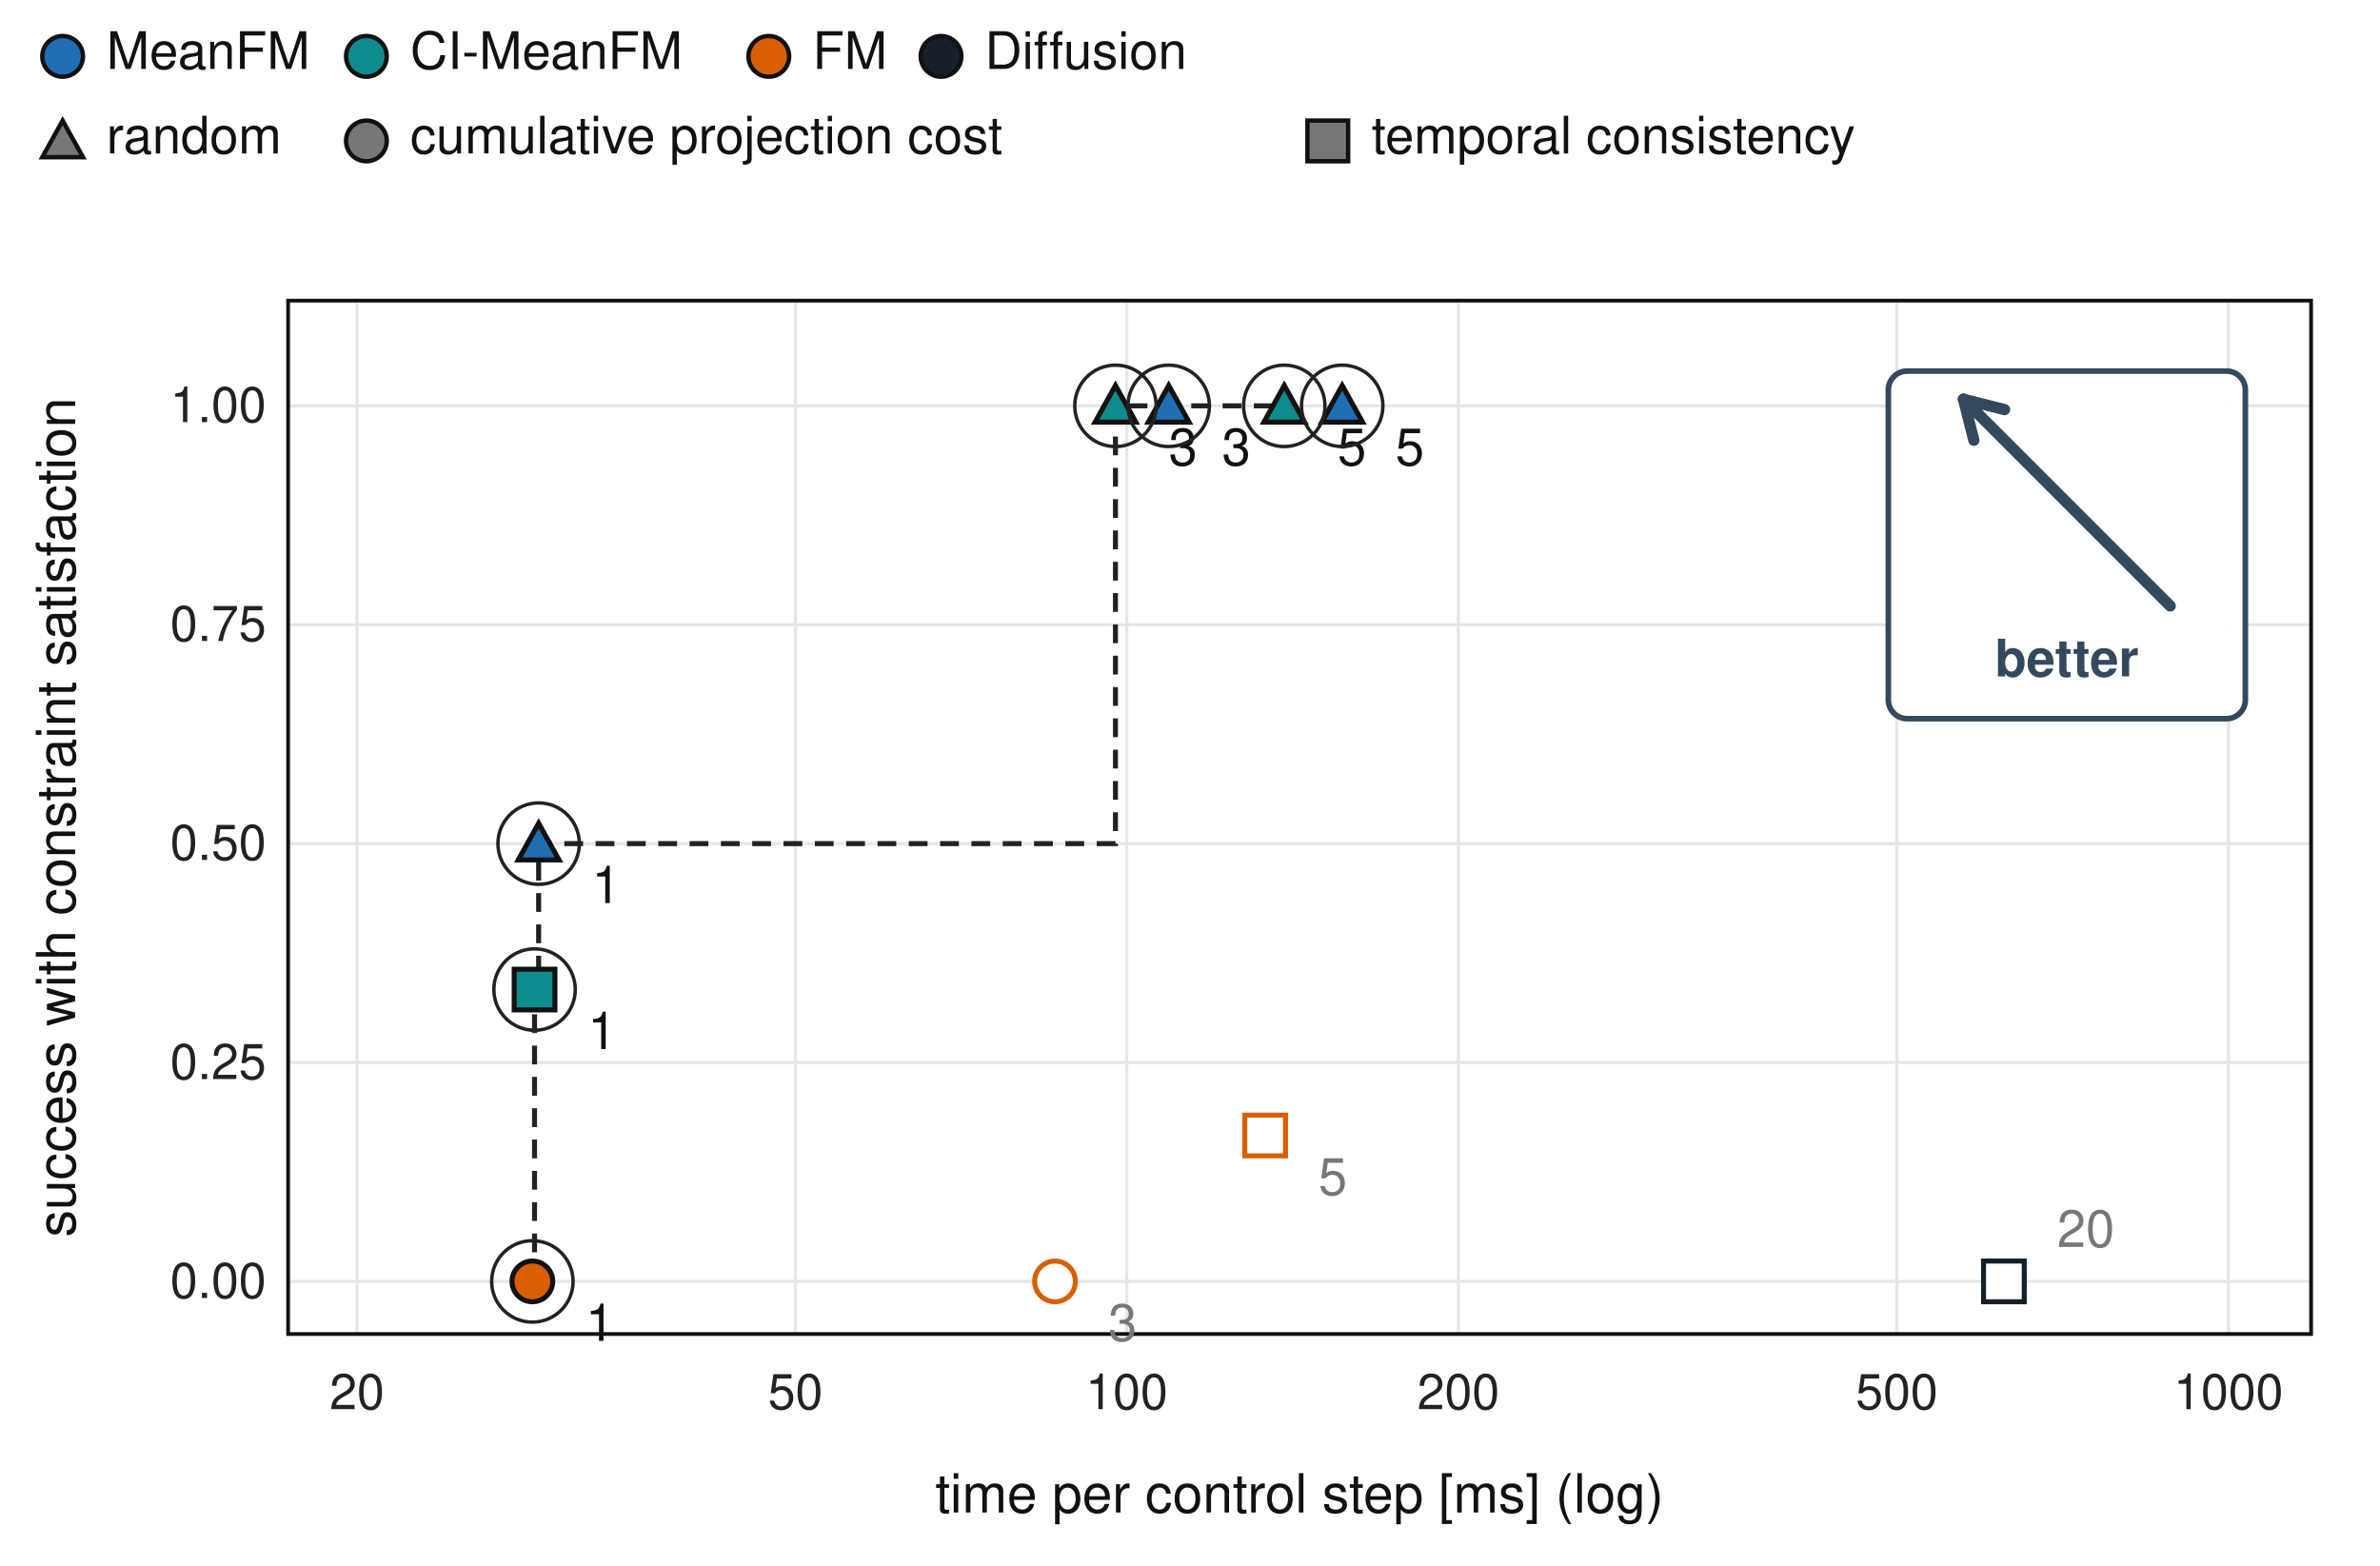
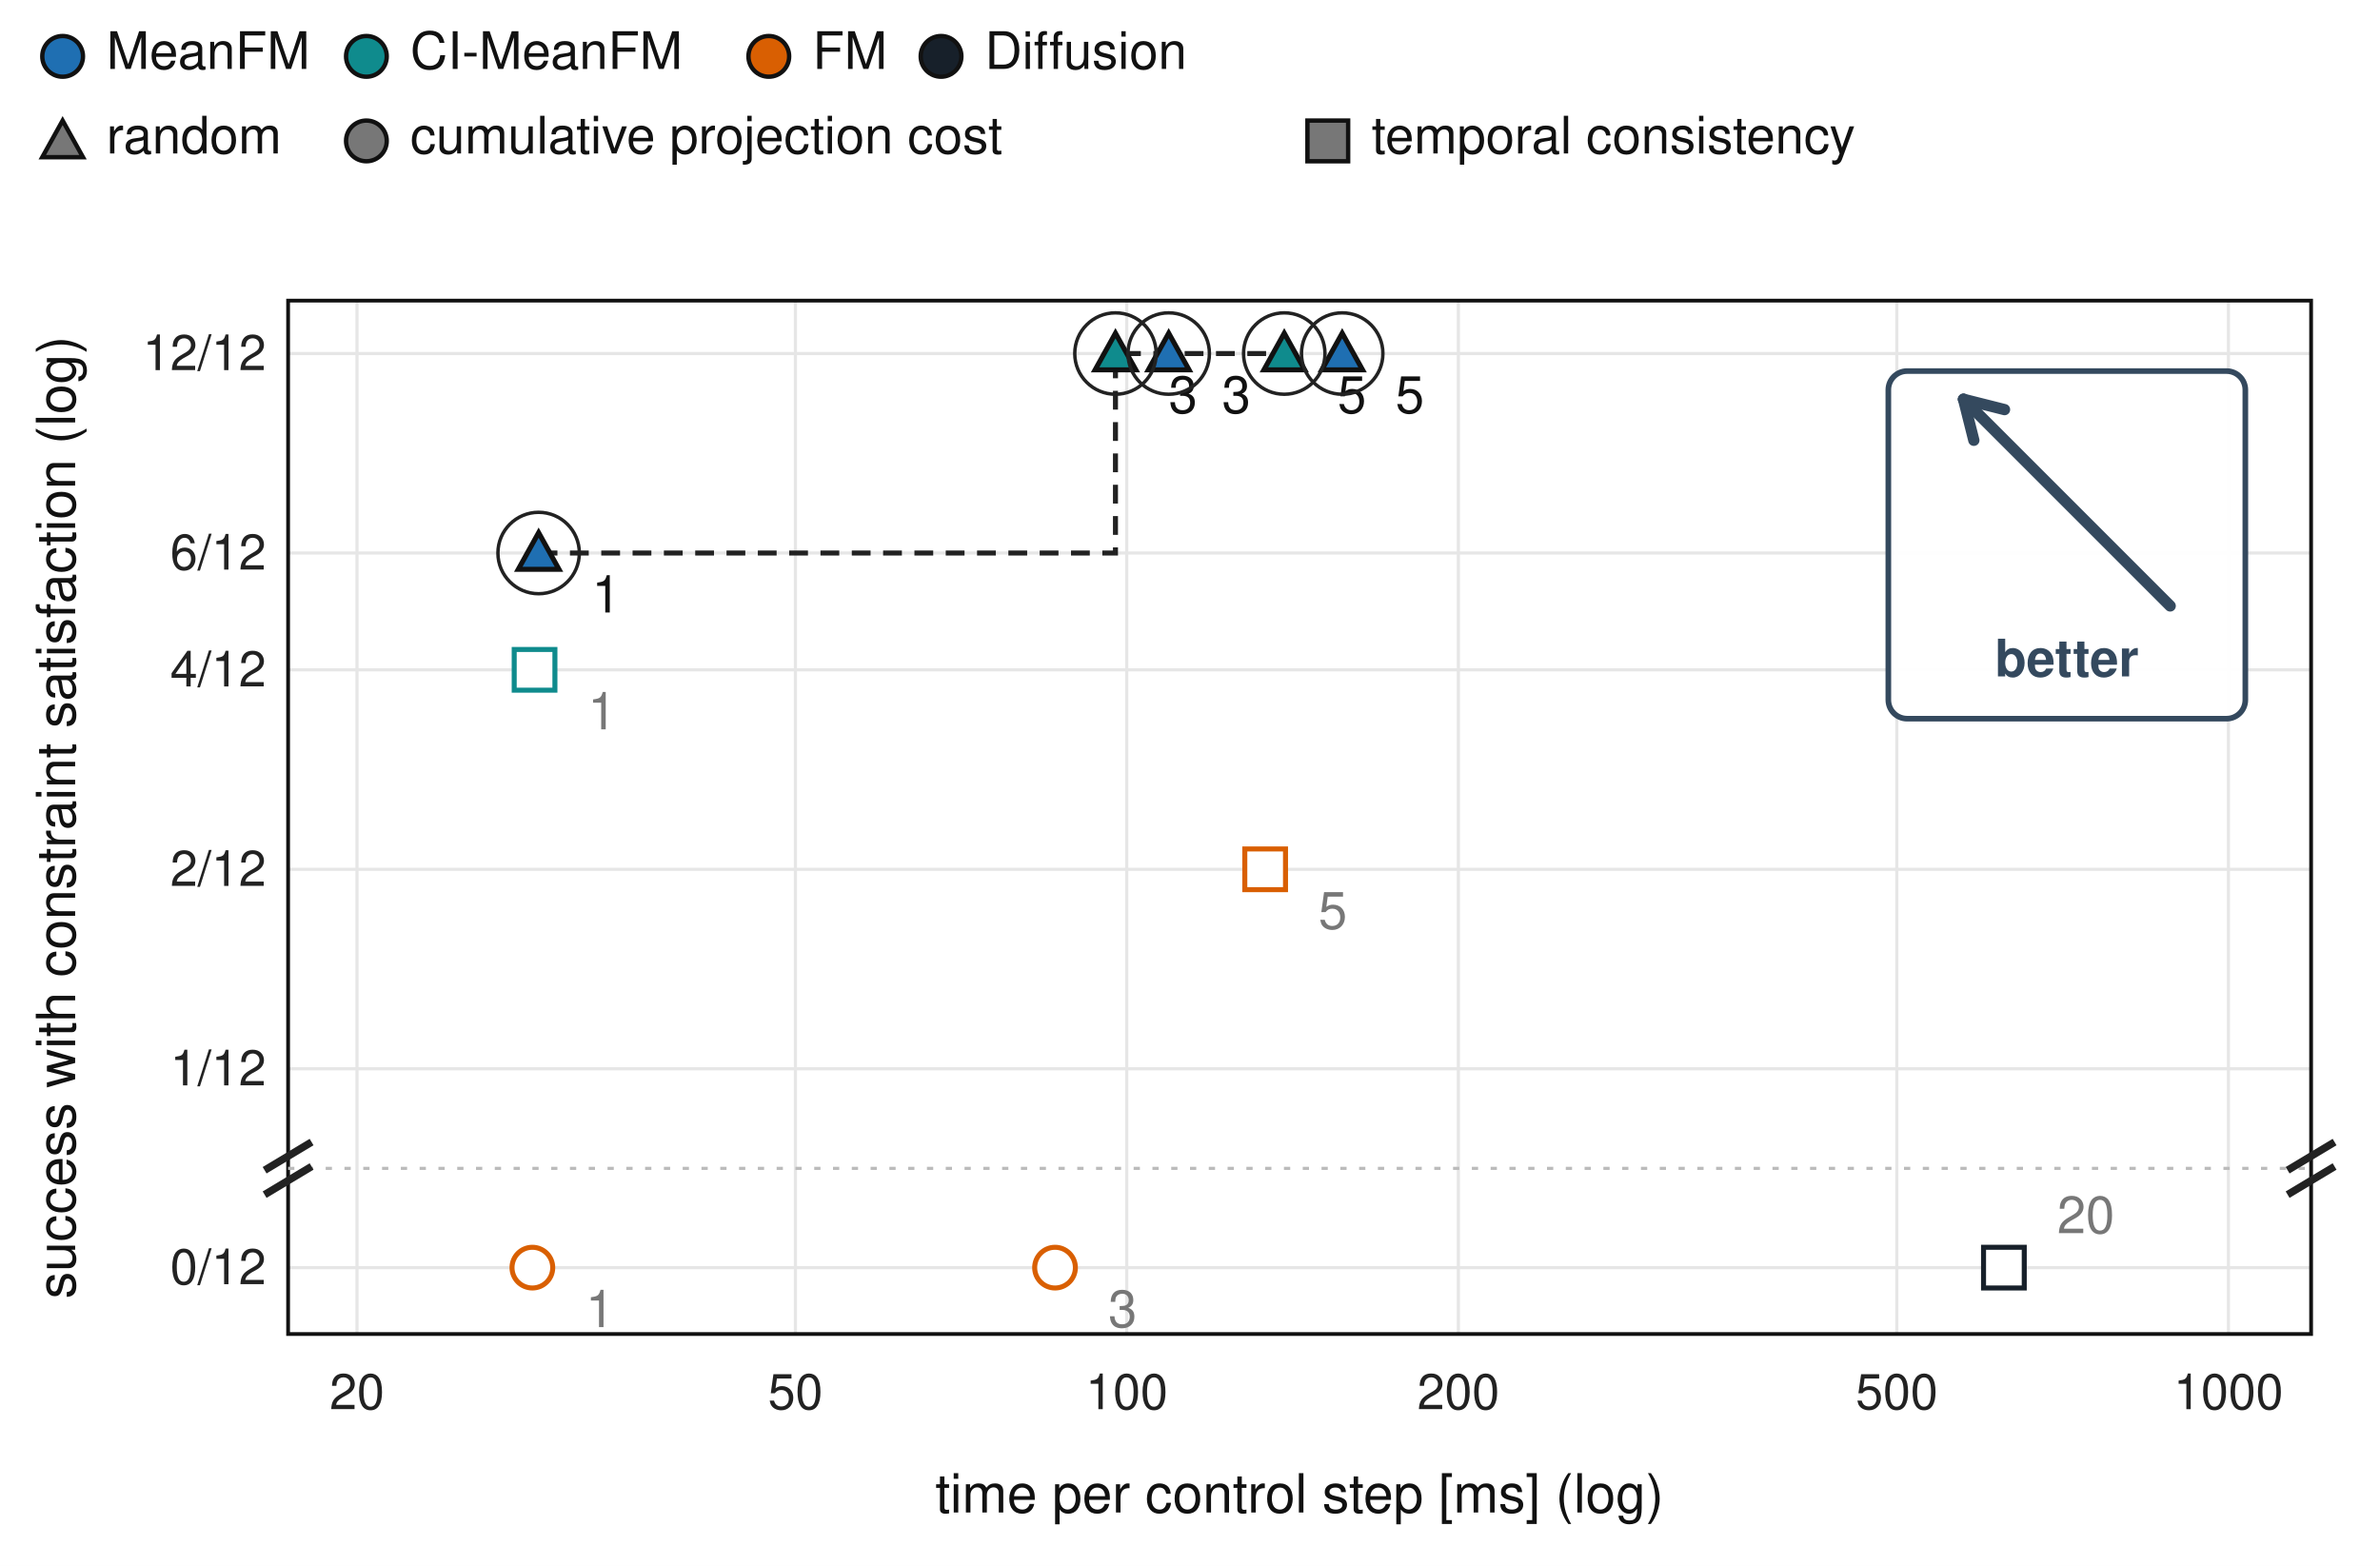
<svg xmlns="http://www.w3.org/2000/svg" width="760" height="500" viewBox="0 0 760 500">
  <rect x="0" y="0" width="760" height="500" fill="#ffffff" />
  <g transform="translate(0,0)">
    <rect x="0" y="0" width="760" height="62" fill="#ffffff" />
    <circle cx="20.0" cy="18.0" r="6.5" fill="#1f6fb2" stroke="#111" stroke-width="1.4" />
    <text x="34.0" y="22.0" font-size="16.5" fill="#111" text-anchor="start" font-family="Helvetica,Arial,sans-serif">MeanFM</text>
    <circle cx="117.0" cy="18.0" r="6.5" fill="#0f8b8d" stroke="#111" stroke-width="1.4" />
    <text x="131.0" y="22.0" font-size="16.5" fill="#111" text-anchor="start" font-family="Helvetica,Arial,sans-serif">CI-MeanFM</text>
    <circle cx="245.5" cy="18.0" r="6.5" fill="#d95f02" stroke="#111" stroke-width="1.4" />
    <text x="259.5" y="22.0" font-size="16.5" fill="#111" text-anchor="start" font-family="Helvetica,Arial,sans-serif">FM</text>
    <circle cx="300.5" cy="18.0" r="6.5" fill="#17202a" stroke="#111" stroke-width="1.4" />
    <text x="314.5" y="22.0" font-size="16.5" fill="#111" text-anchor="start" font-family="Helvetica,Arial,sans-serif">Diffusion</text>
    <polygon points="20.0,38.5 26.5,50.2 13.5,50.2" fill="#777" stroke="#111" stroke-width="1.4" />
    <text x="34.0" y="49.0" font-size="16.5" fill="#111" text-anchor="start" font-family="Helvetica,Arial,sans-serif">random</text>
    <circle cx="117.0" cy="45.0" r="6.5" fill="#777" stroke="#111" stroke-width="1.4" />
    <text x="131.0" y="49.0" font-size="16.5" fill="#111" text-anchor="start" font-family="Helvetica,Arial,sans-serif">cumulative projection cost</text>
    <rect x="417.5" y="38.5" width="13.0" height="13.0" fill="#777" stroke="#111" stroke-width="1.4" />
    <text x="438.0" y="49.0" font-size="16.5" fill="#111" text-anchor="start" font-family="Helvetica,Arial,sans-serif">temporal consistency</text>
  </g>
  <g transform="translate(0,70)">
    <rect x="0" y="0" width="760" height="430" fill="#ffffff" />
    <line x1="114.0" y1="26" x2="114.0" y2="356" stroke="#e6e6e6" stroke-width="1" />
    <text x="114.0" y="380.0" font-size="15.75" fill="#222" text-anchor="middle" font-family="Helvetica,Arial,sans-serif">20</text>
    <line x1="254.0" y1="26" x2="254.0" y2="356" stroke="#e6e6e6" stroke-width="1" />
    <text x="254.0" y="380.0" font-size="15.75" fill="#222" text-anchor="middle" font-family="Helvetica,Arial,sans-serif">50</text>
    <line x1="359.8" y1="26" x2="359.8" y2="356" stroke="#e6e6e6" stroke-width="1" />
    <text x="359.8" y="380.0" font-size="15.75" fill="#222" text-anchor="middle" font-family="Helvetica,Arial,sans-serif">100</text>
    <line x1="465.7" y1="26" x2="465.7" y2="356" stroke="#e6e6e6" stroke-width="1" />
    <text x="465.7" y="380.0" font-size="15.75" fill="#222" text-anchor="middle" font-family="Helvetica,Arial,sans-serif">200</text>
    <line x1="605.7" y1="26" x2="605.7" y2="356" stroke="#e6e6e6" stroke-width="1" />
    <text x="605.7" y="380.0" font-size="15.75" fill="#222" text-anchor="middle" font-family="Helvetica,Arial,sans-serif">500</text>
    <line x1="711.6" y1="26" x2="711.6" y2="356" stroke="#e6e6e6" stroke-width="1" />
    <text x="711.6" y="380.0" font-size="15.75" fill="#222" text-anchor="middle" font-family="Helvetica,Arial,sans-serif">1000</text>
-     <line x1="92" y1="339.2" x2="738" y2="339.2" stroke="#e6e6e6" stroke-width="1" />
-     <text x="85" y="344.5" font-size="15.75" fill="#222" text-anchor="end" font-family="Helvetica,Arial,sans-serif">0.00</text>
-     <line x1="92" y1="269.3" x2="738" y2="269.3" stroke="#e6e6e6" stroke-width="1" />
-     <text x="85" y="274.6" font-size="15.75" fill="#222" text-anchor="end" font-family="Helvetica,Arial,sans-serif">0.25</text>
-     <line x1="92" y1="199.4" x2="738" y2="199.4" stroke="#e6e6e6" stroke-width="1" />
-     <text x="85" y="204.6" font-size="15.75" fill="#222" text-anchor="end" font-family="Helvetica,Arial,sans-serif">0.50</text>
-     <line x1="92" y1="129.5" x2="738" y2="129.5" stroke="#e6e6e6" stroke-width="1" />
-     <text x="85" y="134.7" font-size="15.75" fill="#222" text-anchor="end" font-family="Helvetica,Arial,sans-serif">0.75</text>
-     <line x1="92" y1="59.6" x2="738" y2="59.6" stroke="#e6e6e6" stroke-width="1" />
-     <text x="85" y="64.8" font-size="15.75" fill="#222" text-anchor="end" font-family="Helvetica,Arial,sans-serif">1.00</text>
+     <line x1="92" y1="334.8" x2="738" y2="334.8" stroke="#e6e6e6" stroke-width="1" />
+     <text x="85" y="340.1" font-size="15.75" fill="#222" text-anchor="end" font-family="Helvetica,Arial,sans-serif">0/12</text>
+     <line x1="92" y1="271.3" x2="738" y2="271.3" stroke="#e6e6e6" stroke-width="1" />
+     <text x="85" y="276.6" font-size="15.75" fill="#222" text-anchor="end" font-family="Helvetica,Arial,sans-serif">1/12</text>
+     <line x1="92" y1="207.6" x2="738" y2="207.6" stroke="#e6e6e6" stroke-width="1" />
+     <text x="85" y="212.9" font-size="15.75" fill="#222" text-anchor="end" font-family="Helvetica,Arial,sans-serif">2/12</text>
+     <line x1="92" y1="143.9" x2="738" y2="143.9" stroke="#e6e6e6" stroke-width="1" />
+     <text x="85" y="149.2" font-size="15.75" fill="#222" text-anchor="end" font-family="Helvetica,Arial,sans-serif">4/12</text>
+     <line x1="92" y1="106.6" x2="738" y2="106.6" stroke="#e6e6e6" stroke-width="1" />
+     <text x="85" y="111.9" font-size="15.75" fill="#222" text-anchor="end" font-family="Helvetica,Arial,sans-serif">6/12</text>
+     <line x1="92" y1="42.9" x2="738" y2="42.9" stroke="#e6e6e6" stroke-width="1" />
+     <text x="85" y="48.2" font-size="15.75" fill="#222" text-anchor="end" font-family="Helvetica,Arial,sans-serif">12/12</text>
    <rect x="92" y="26" width="646" height="330" fill="none" stroke="#111" stroke-width="1.2" />
    <text x="415.0" y="413.0" font-size="17.25" fill="#111" text-anchor="middle" font-family="Helvetica,Arial,sans-serif">time per control step [ms] (log)</text>
-     <text x="24.0" y="191.0" font-size="17.25" fill="#111" text-anchor="middle" font-family="Helvetica,Arial,sans-serif" transform="rotate(-90 24.0 191.0)">success with constraint satisfaction</text>
+     <text x="24.0" y="191.0" font-size="17.25" fill="#111" text-anchor="middle" font-family="Helvetica,Arial,sans-serif" transform="rotate(-90 24.0 191.0)">success with constraint satisfaction (log)</text>
    <text x="92" y="30.0" font-size="19.5" font-weight="bold" fill="#111" font-family="Helvetica,Arial,sans-serif" />
-     <polyline points="170.0,339.2 170.7,339.2 170.7,246.0 172.0,246.0 172.0,199.4 356.2,199.4 356.2,59.6 358.2,59.6 358.2,59.6 410.1,59.6 410.1,59.6 413.6,59.6 413.6,59.6" fill="none" stroke="#222" stroke-width="1.6" stroke-dasharray="6,4" />
+     <line x1="92" y1="303.1" x2="738" y2="303.1" stroke="#bbb" stroke-width="1" stroke-dasharray="2,4" />
+     <line x1="84.5" y1="303.7" x2="99.5" y2="294.7" stroke="#222" stroke-width="2.4" />
+     <line x1="84.5" y1="311.5" x2="99.5" y2="302.5" stroke="#222" stroke-width="2.4" />
+     <line x1="730.5" y1="303.7" x2="745.5" y2="294.7" stroke="#222" stroke-width="2.4" />
+     <line x1="730.5" y1="311.5" x2="745.5" y2="302.5" stroke="#222" stroke-width="2.4" />
+     <polyline points="172.0,106.6 356.2,106.6 356.2,42.9 358.2,42.9 358.2,42.9 410.1,42.9 410.1,42.9 413.6,42.9 413.6,42.9" fill="none" stroke="#222" stroke-width="1.6" stroke-dasharray="6,4" />
    <rect x="603.0" y="48.5" width="114.0" height="111.0" rx="6.0" fill="#ffffff" fill-opacity="0.94" stroke="#34495e" stroke-width="1.8" />
    <line x1="693.0" y1="123.5" x2="627.0" y2="57.5" stroke="#34495e" stroke-width="3.6" stroke-linecap="round" />
    <line x1="627.0" y1="57.5" x2="640.1" y2="60.8" stroke="#34495e" stroke-width="3.6" stroke-linecap="round" />
    <line x1="627.0" y1="57.5" x2="630.3" y2="70.6" stroke="#34495e" stroke-width="3.6" stroke-linecap="round" />
    <text x="660.0" y="146.0" font-size="16.5" fill="#34495e" text-anchor="middle" font-family="Helvetica,Arial,sans-serif" font-weight="bold">better</text>
-     <rect x="164.2" y="239.5" width="13.0" height="13.0" fill="#0f8b8d" stroke="#111" stroke-width="1.6" />
-     <text x="187.7" y="265.0" font-size="16.5" fill="#111" text-anchor="start" font-family="Helvetica,Arial,sans-serif">1</text>
-     <polygon points="356.2,53.1 362.7,64.8 349.7,64.8" fill="#0f8b8d" stroke="#111" stroke-width="1.6" />
-     <text x="373.2" y="78.6" font-size="16.5" fill="#111" text-anchor="start" font-family="Helvetica,Arial,sans-serif">3</text>
-     <polygon points="410.1,53.1 416.6,64.8 403.6,64.8" fill="#0f8b8d" stroke="#111" stroke-width="1.6" />
-     <text x="427.1" y="78.6" font-size="16.5" fill="#111" text-anchor="start" font-family="Helvetica,Arial,sans-serif">5</text>
-     <rect x="633.4" y="332.7" width="13.0" height="13.0" fill="#ffffff" stroke="#17202a" stroke-width="1.6" />
-     <text x="656.9" y="328.2" font-size="16.5" fill="#777" text-anchor="start" font-family="Helvetica,Arial,sans-serif">20</text>
-     <circle cx="170.0" cy="339.2" r="6.5" fill="#d95f02" stroke="#111" stroke-width="1.6" />
-     <text x="187.0" y="358.2" font-size="16.5" fill="#111" text-anchor="start" font-family="Helvetica,Arial,sans-serif">1</text>
-     <circle cx="336.9" cy="339.2" r="6.5" fill="#ffffff" stroke="#d95f02" stroke-width="1.6" />
-     <text x="353.9" y="358.2" font-size="16.5" fill="#777" text-anchor="start" font-family="Helvetica,Arial,sans-serif">3</text>
-     <rect x="397.5" y="286.1" width="13.0" height="13.0" fill="#ffffff" stroke="#d95f02" stroke-width="1.6" />
-     <text x="421.0" y="311.6" font-size="16.5" fill="#777" text-anchor="start" font-family="Helvetica,Arial,sans-serif">5</text>
-     <polygon points="172.0,192.9 178.5,204.6 165.5,204.6" fill="#1f6fb2" stroke="#111" stroke-width="1.6" />
-     <text x="189.0" y="218.4" font-size="16.5" fill="#111" text-anchor="start" font-family="Helvetica,Arial,sans-serif">1</text>
-     <polygon points="373.2,53.1 379.7,64.8 366.7,64.8" fill="#1f6fb2" stroke="#111" stroke-width="1.6" />
-     <text x="390.2" y="78.6" font-size="16.5" fill="#111" text-anchor="start" font-family="Helvetica,Arial,sans-serif">3</text>
-     <polygon points="428.6,53.1 435.1,64.8 422.1,64.8" fill="#1f6fb2" stroke="#111" stroke-width="1.6" />
-     <text x="445.6" y="78.6" font-size="16.5" fill="#111" text-anchor="start" font-family="Helvetica,Arial,sans-serif">5</text>
-     <circle cx="170.0" cy="339.2" r="13" fill="none" stroke="#222" stroke-width="1.1" />
-     <circle cx="170.7" cy="246.0" r="13" fill="none" stroke="#222" stroke-width="1.1" />
-     <circle cx="172.0" cy="199.4" r="13" fill="none" stroke="#222" stroke-width="1.1" />
-     <circle cx="356.2" cy="59.6" r="13" fill="none" stroke="#222" stroke-width="1.1" />
-     <circle cx="373.2" cy="59.6" r="13" fill="none" stroke="#222" stroke-width="1.1" />
-     <circle cx="410.1" cy="59.6" r="13" fill="none" stroke="#222" stroke-width="1.1" />
-     <circle cx="428.6" cy="59.6" r="13" fill="none" stroke="#222" stroke-width="1.1" />
+     <rect x="164.2" y="137.4" width="13.0" height="13.0" fill="#ffffff" stroke="#0f8b8d" stroke-width="1.6" />
+     <text x="187.7" y="162.9" font-size="16.5" fill="#777" text-anchor="start" font-family="Helvetica,Arial,sans-serif">1</text>
+     <polygon points="356.2,36.4 362.7,48.1 349.7,48.1" fill="#0f8b8d" stroke="#111" stroke-width="1.6" />
+     <text x="373.2" y="61.9" font-size="16.5" fill="#111" text-anchor="start" font-family="Helvetica,Arial,sans-serif">3</text>
+     <polygon points="410.1,36.4 416.6,48.1 403.6,48.1" fill="#0f8b8d" stroke="#111" stroke-width="1.6" />
+     <text x="427.1" y="61.9" font-size="16.5" fill="#111" text-anchor="start" font-family="Helvetica,Arial,sans-serif">5</text>
+     <rect x="633.4" y="328.3" width="13.0" height="13.0" fill="#ffffff" stroke="#17202a" stroke-width="1.6" />
+     <text x="656.9" y="323.8" font-size="16.5" fill="#777" text-anchor="start" font-family="Helvetica,Arial,sans-serif">20</text>
+     <circle cx="170.0" cy="334.8" r="6.5" fill="#ffffff" stroke="#d95f02" stroke-width="1.6" />
+     <text x="187.0" y="353.8" font-size="16.5" fill="#777" text-anchor="start" font-family="Helvetica,Arial,sans-serif">1</text>
+     <circle cx="336.9" cy="334.8" r="6.5" fill="#ffffff" stroke="#d95f02" stroke-width="1.6" />
+     <text x="353.9" y="353.8" font-size="16.5" fill="#777" text-anchor="start" font-family="Helvetica,Arial,sans-serif">3</text>
+     <rect x="397.5" y="201.1" width="13.0" height="13.0" fill="#ffffff" stroke="#d95f02" stroke-width="1.6" />
+     <text x="421.0" y="226.6" font-size="16.5" fill="#777" text-anchor="start" font-family="Helvetica,Arial,sans-serif">5</text>
+     <polygon points="172.0,100.1 178.5,111.8 165.5,111.8" fill="#1f6fb2" stroke="#111" stroke-width="1.6" />
+     <text x="189.0" y="125.6" font-size="16.5" fill="#111" text-anchor="start" font-family="Helvetica,Arial,sans-serif">1</text>
+     <polygon points="373.2,36.4 379.7,48.1 366.7,48.1" fill="#1f6fb2" stroke="#111" stroke-width="1.6" />
+     <text x="390.2" y="61.9" font-size="16.5" fill="#111" text-anchor="start" font-family="Helvetica,Arial,sans-serif">3</text>
+     <polygon points="428.6,36.4 435.1,48.1 422.1,48.1" fill="#1f6fb2" stroke="#111" stroke-width="1.6" />
+     <text x="445.6" y="61.9" font-size="16.5" fill="#111" text-anchor="start" font-family="Helvetica,Arial,sans-serif">5</text>
+     <circle cx="172.0" cy="106.6" r="13" fill="none" stroke="#222" stroke-width="1.1" />
+     <circle cx="356.2" cy="42.9" r="13" fill="none" stroke="#222" stroke-width="1.1" />
+     <circle cx="373.2" cy="42.9" r="13" fill="none" stroke="#222" stroke-width="1.1" />
+     <circle cx="410.1" cy="42.9" r="13" fill="none" stroke="#222" stroke-width="1.1" />
+     <circle cx="428.6" cy="42.9" r="13" fill="none" stroke="#222" stroke-width="1.1" />
  </g>
</svg>
